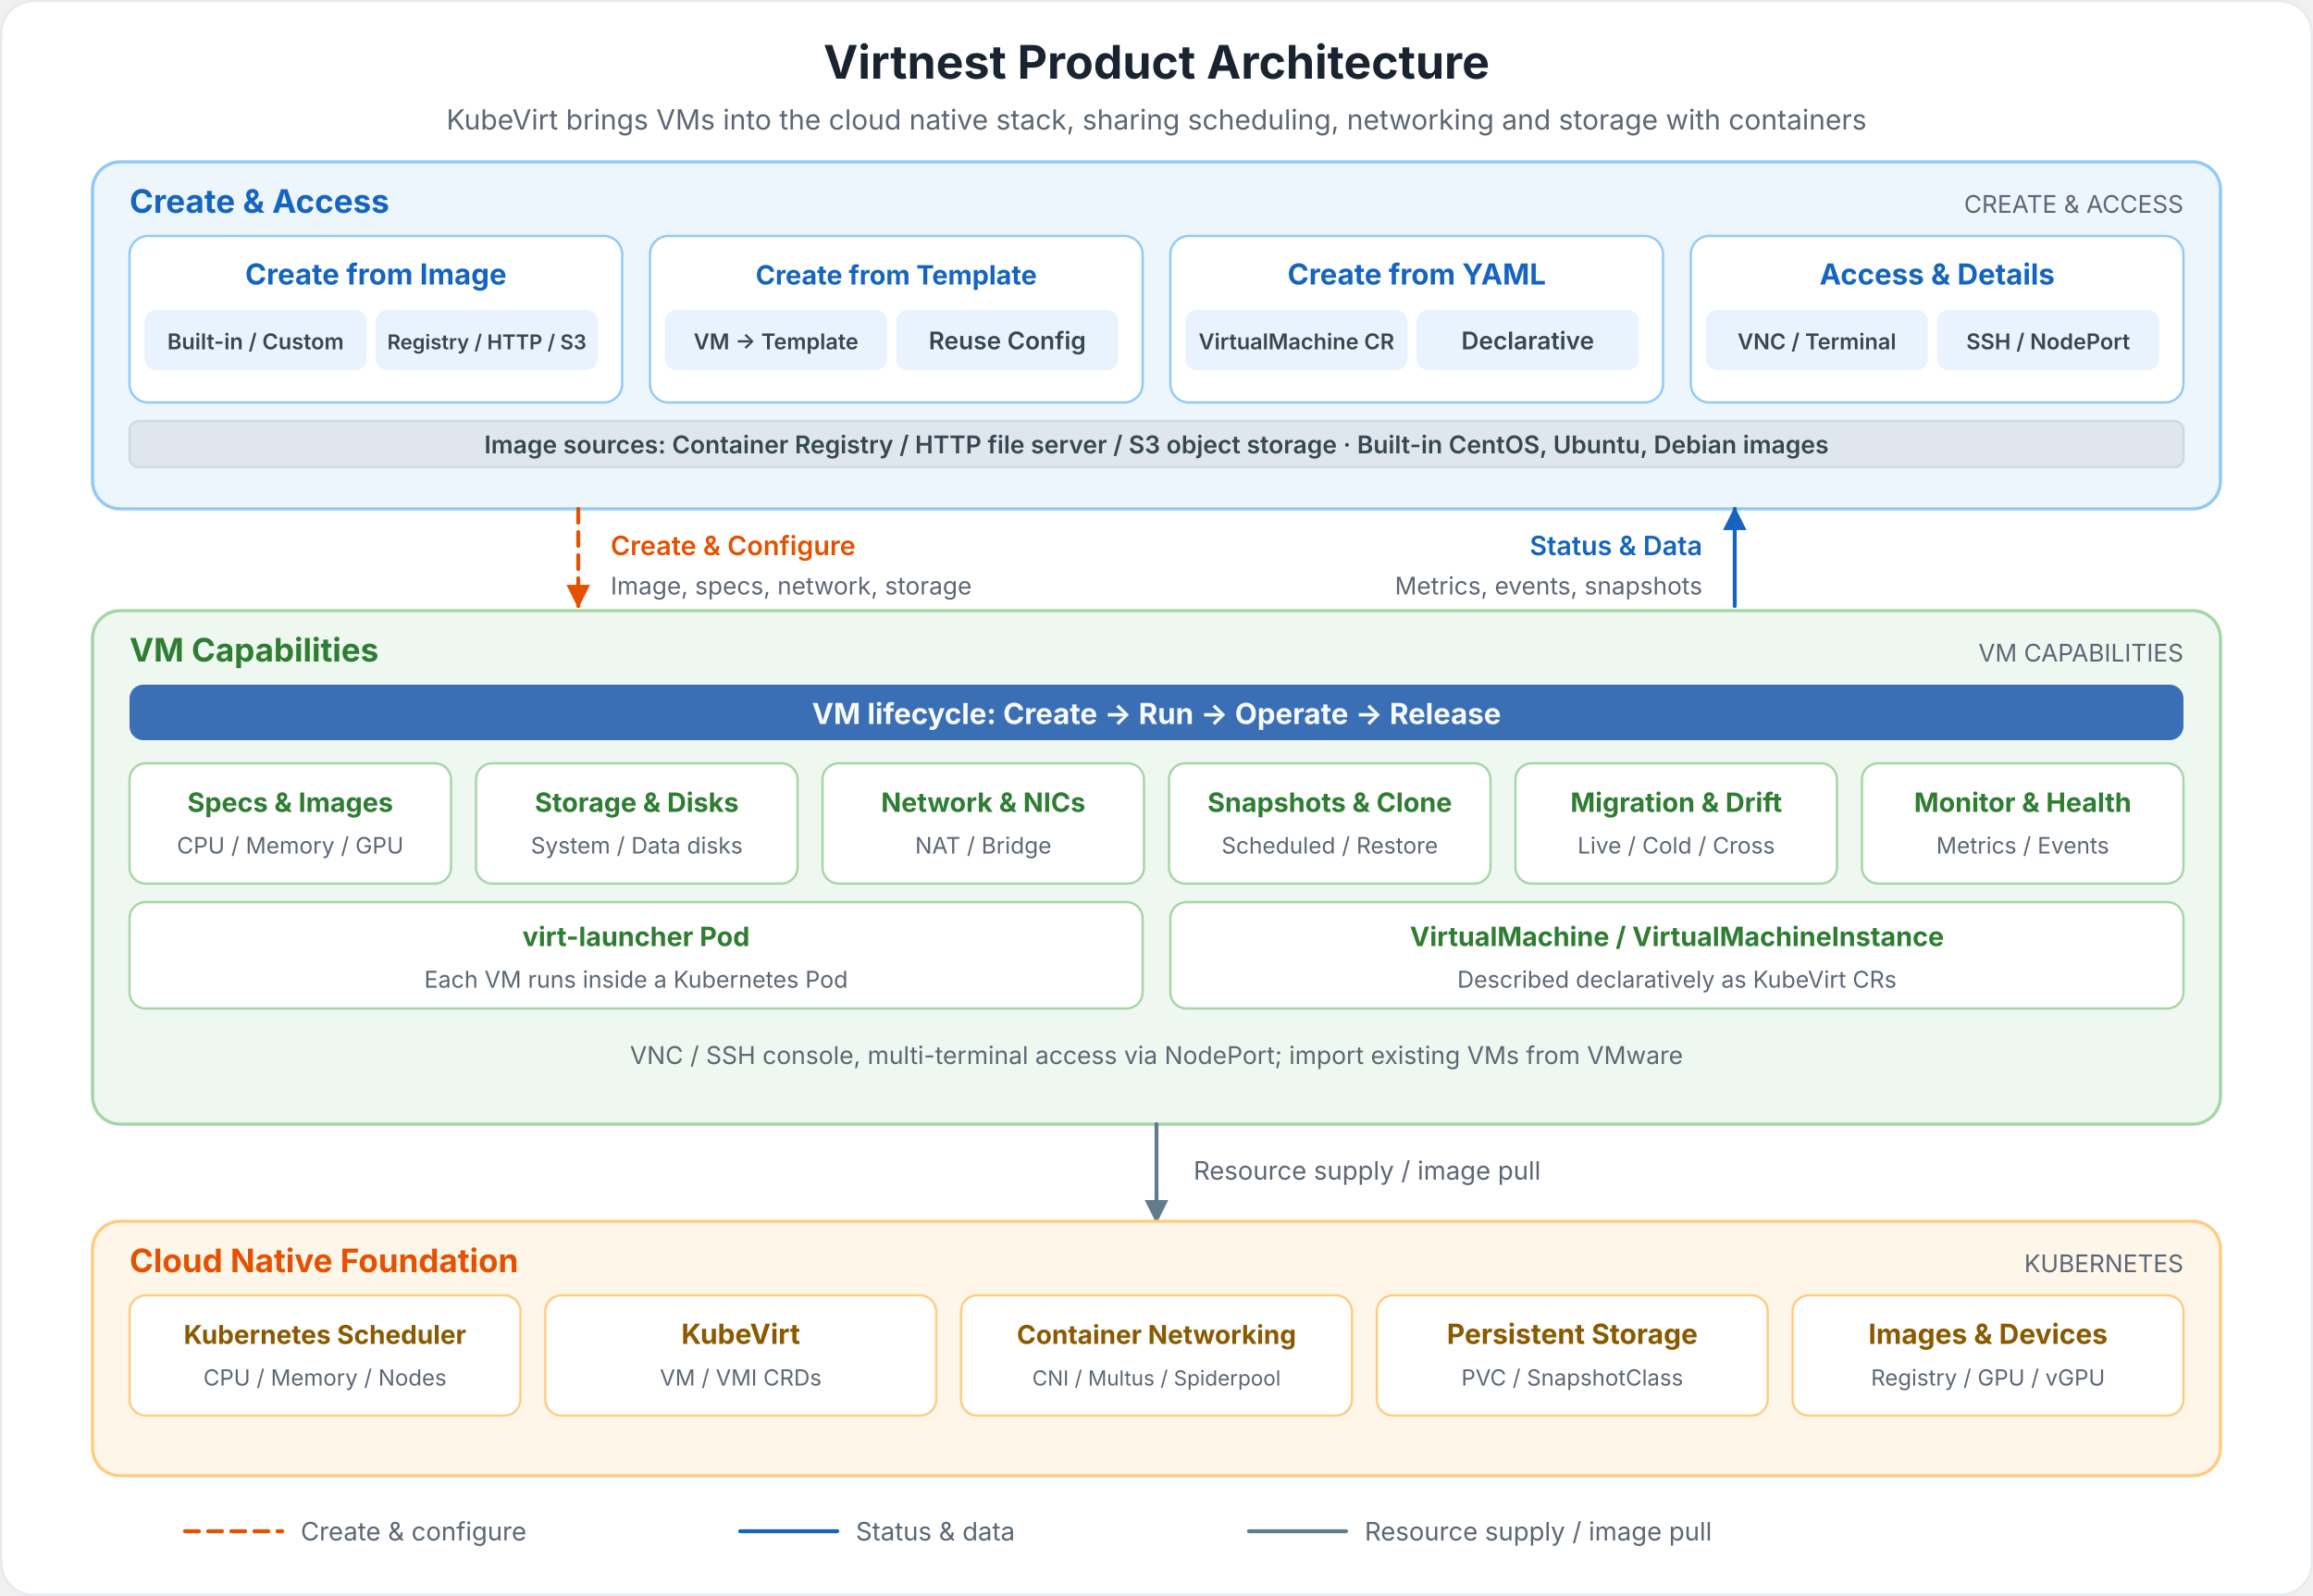
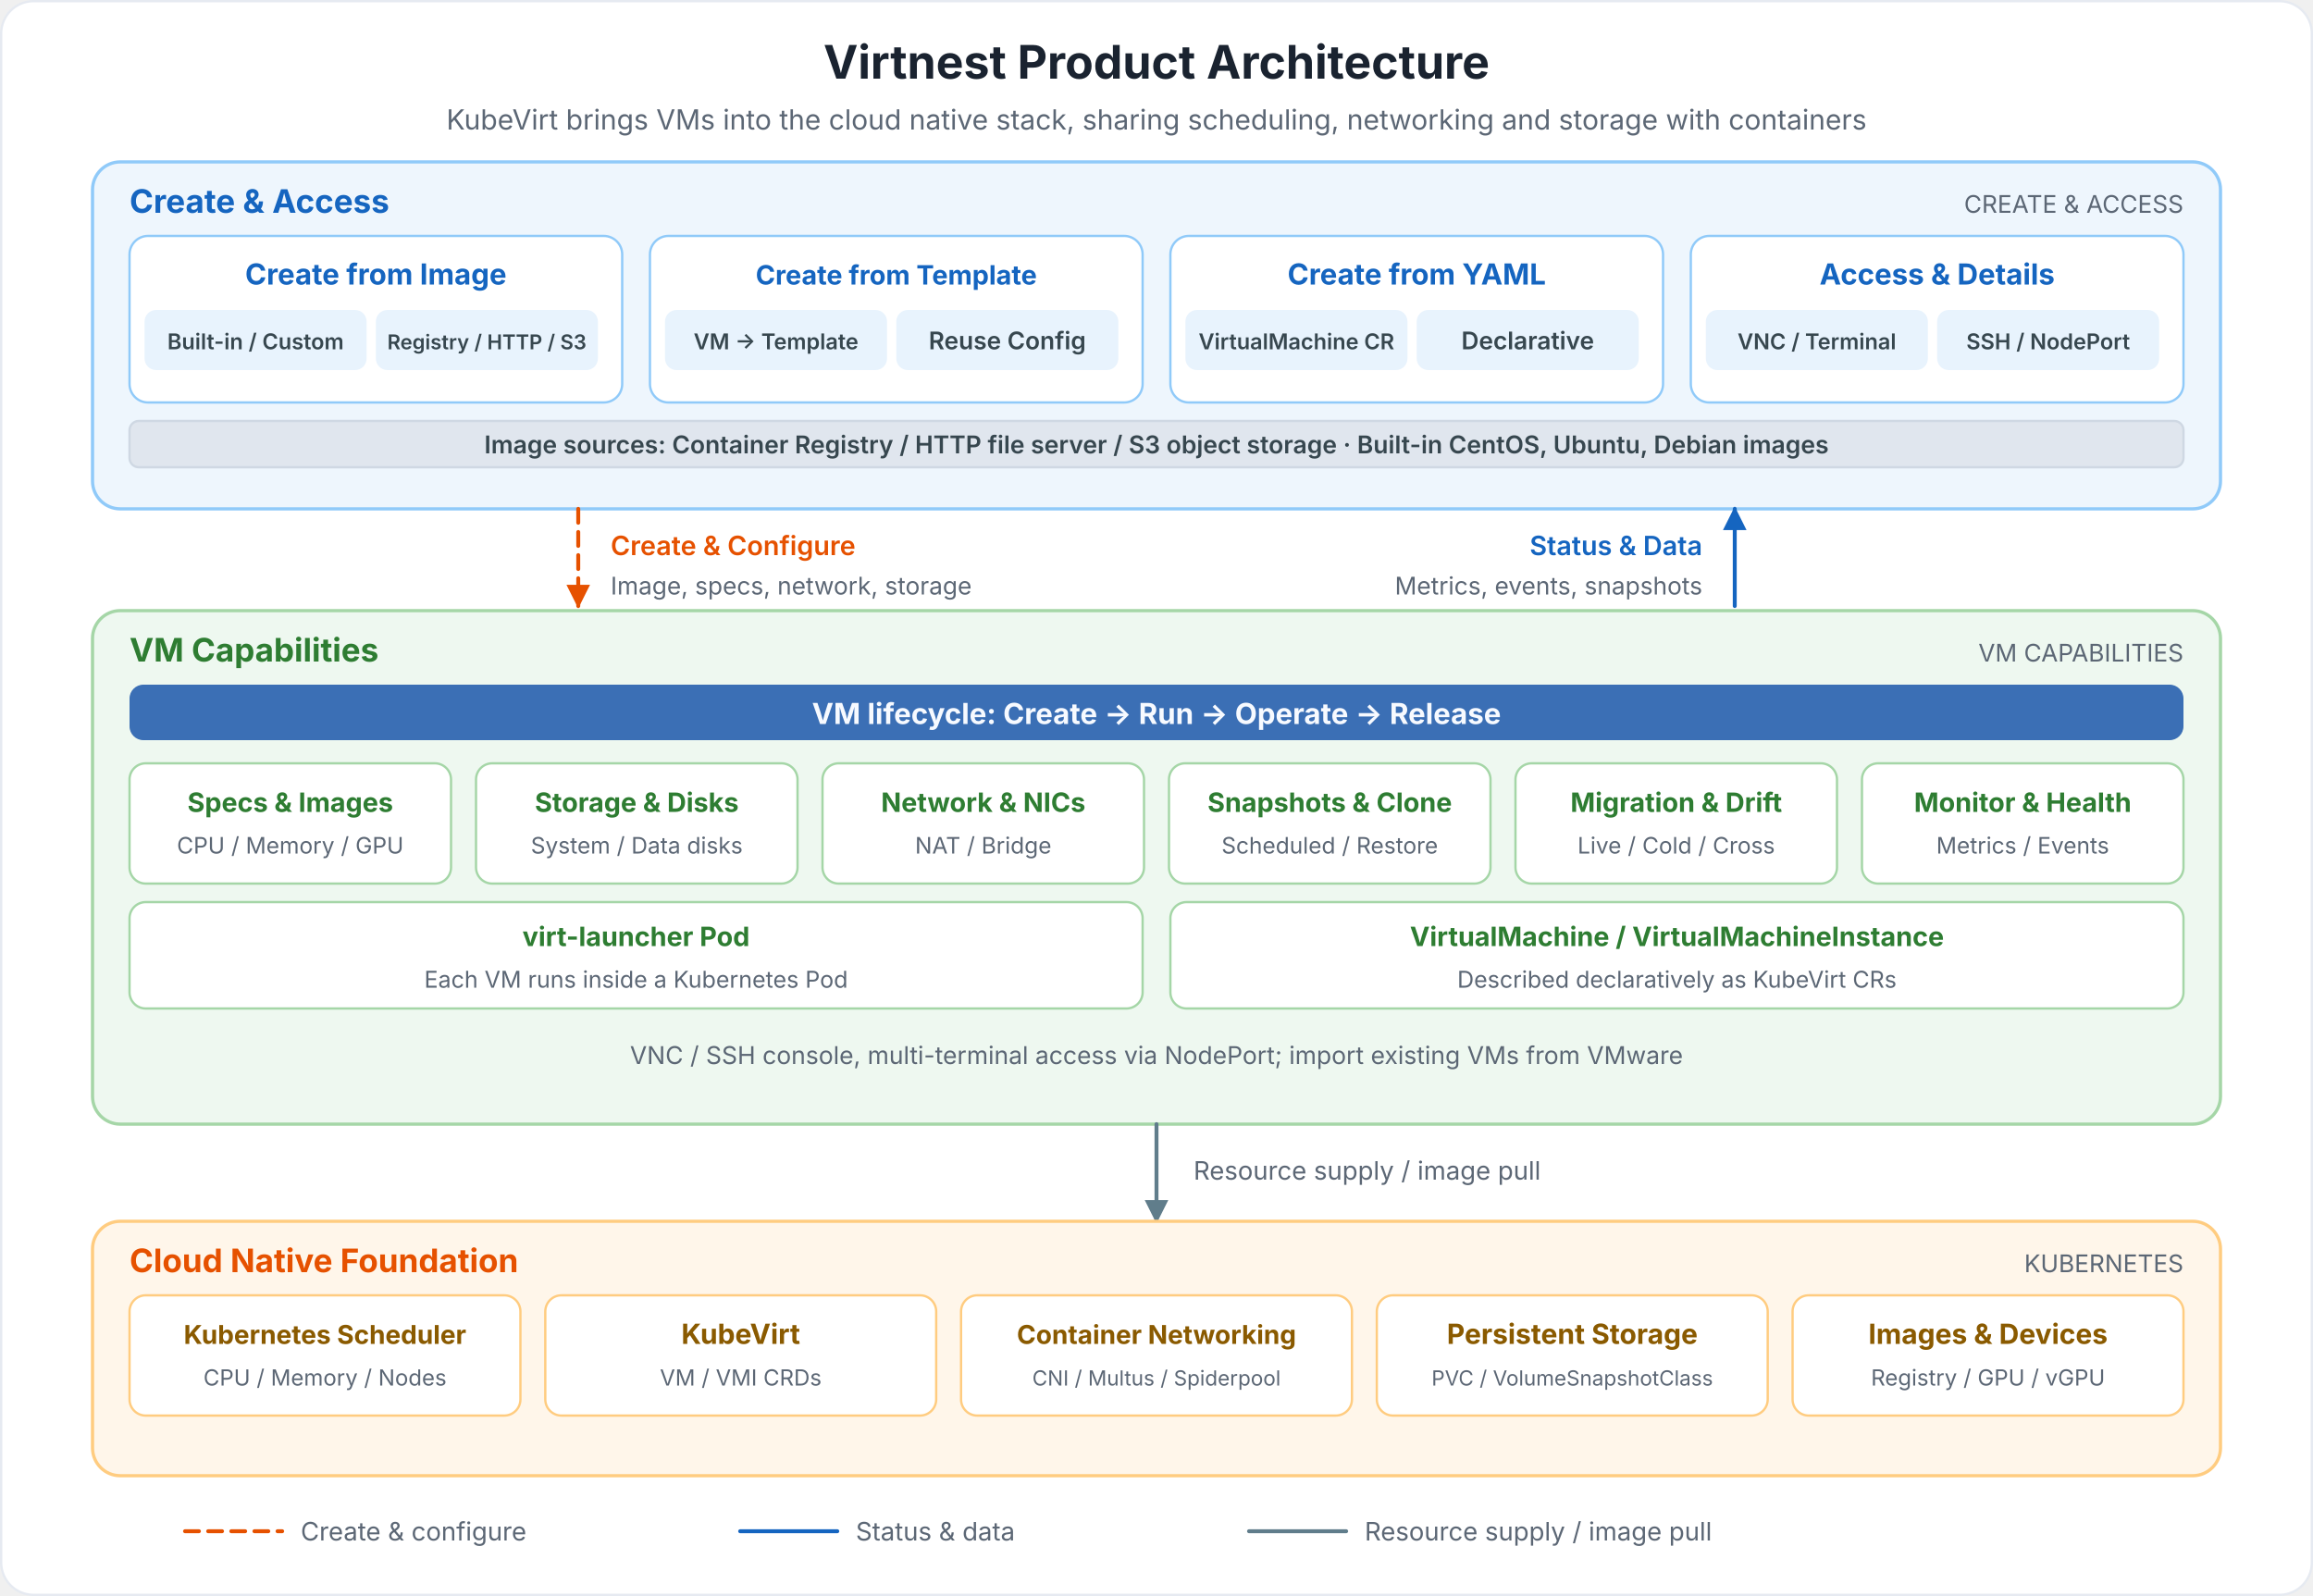
<svg xmlns="http://www.w3.org/2000/svg" width="100%" viewBox="0 0 1000 690" role="img" aria-labelledby="title desc">
  <style>
    @media (prefers-color-scheme: dark) {
      rect[x="0.5"] { fill: rgba(255,255,255,0.015); stroke: #2e3540; }
      [fill="#ffffff"] { fill: #232936; }
      [fill="#f7faff"] { fill: #f7faff; }
      [fill="#eef6fd"] { fill: #18283a; }
      [fill="#eef8f0"] { fill: #182a20; }
      [fill="#fff6ea"] { fill: #2b2418; }
      [fill="#e8f3fd"] { fill: #1c334d; }
      [fill="#e0e6ee"] { fill: #2f3945; }
      [fill="#3b6fb5"] { fill: #1e4a7a; }
      [fill="#1a2330"] { fill: #e6ebf2; }
      [fill="#5c6775"] { fill: #b6bfcb; }
      [fill="#37474f"] { fill: #cfd8dc; }
      [fill="#1565c0"] { fill: #64b5f6; }
      [fill="#2e7d32"] { fill: #81c784; }
      [fill="#e65100"] { fill: #ffb74d; }
      [fill="#8a5a00"] { fill: #ffcc80; }
      [fill="#607d8b"] { fill: #90a4ae; }
      [stroke="#e6eaf1"] { stroke: #2e3540; }
      [stroke="#90caf9"] { stroke: #2c4a6e; }
      [stroke="#a5d6a7"] { stroke: #2f5a3a; }
      [stroke="#ffcc80"] { stroke: #6b542b; }
      [stroke="#cfd8e3"] { stroke: #3a4450; }
      [stroke="#1565c0"] { stroke: #64b5f6; }
      [stroke="#e65100"] { stroke: #ffb74d; }
      [stroke="#607d8b"] { stroke: #90a4ae; }
    }
  </style>
  <defs>
    <marker id="arr-blue" viewBox="0 0 10 10" refX="9" refY="5" markerWidth="6" markerHeight="6" orient="auto-start-reverse">
      <path d="M 0 0 L 10 5 L 0 10 z" fill="#1565c0" />
    </marker>
    <marker id="arr-orange" viewBox="0 0 10 10" refX="9" refY="5" markerWidth="6" markerHeight="6" orient="auto-start-reverse">
      <path d="M 0 0 L 10 5 L 0 10 z" fill="#e65100" />
    </marker>
    <marker id="arr-gray" viewBox="0 0 10 10" refX="9" refY="5" markerWidth="6" markerHeight="6" orient="auto-start-reverse">
      <path d="M 0 0 L 10 5 L 0 10 z" fill="#607d8b" />
    </marker>
  </defs>
  <rect x="0.5" y="0.5" width="999" height="689" rx="14" fill="#ffffff" stroke="#e6eaf1" stroke-width="1" />
  <text x="500.0" y="34" text-anchor="middle" font-family="-apple-system, 'PingFang SC', 'Microsoft YaHei', 'Segoe UI', sans-serif" font-size="20" font-weight="700" fill="#1a2330">Virtnest Product Architecture</text>
  <text x="500.0" y="56" text-anchor="middle" font-family="-apple-system, 'PingFang SC', 'Microsoft YaHei', 'Segoe UI', sans-serif" font-size="12" font-weight="400" fill="#5c6775">KubeVirt brings VMs into the cloud native stack, sharing scheduling, networking and storage with containers</text>
  <rect x="40" y="70" width="920" height="150" rx="12" fill="#eef6fd" stroke="#90caf9" stroke-width="1.4" />
  <text x="56" y="92" text-anchor="start" font-family="-apple-system, 'PingFang SC', 'Microsoft YaHei', 'Segoe UI', sans-serif" font-size="14" font-weight="700" fill="#1565c0">Create &amp; Access</text>
  <text x="944" y="92" text-anchor="end" font-family="-apple-system, 'PingFang SC', 'Microsoft YaHei', 'Segoe UI', sans-serif" font-size="10.5" font-weight="400" fill="#5c6775">CREATE &amp; ACCESS</text>
  <rect x="56" y="102" width="213" height="72" rx="8" fill="#ffffff" stroke="#90caf9" stroke-width="1" />
  <text x="162.5" y="123" text-anchor="middle" font-family="-apple-system, 'PingFang SC', 'Microsoft YaHei', 'Segoe UI', sans-serif" font-size="12.5" font-weight="700" fill="#1565c0">Create from Image</text>
  <rect x="62.5" y="134" width="96" height="26" rx="5" fill="#e8f3fd" stroke="none" stroke-width="1" />
  <text x="110.5" y="151" text-anchor="middle" font-family="-apple-system, 'PingFang SC', 'Microsoft YaHei', 'Segoe UI', sans-serif" font-size="9.4" font-weight="600" fill="#37474f">Built-in / Custom</text>
  <rect x="162.5" y="134" width="96" height="26" rx="5" fill="#e8f3fd" stroke="none" stroke-width="1" />
  <text x="210.5" y="151" text-anchor="middle" font-family="-apple-system, 'PingFang SC', 'Microsoft YaHei', 'Segoe UI', sans-serif" font-size="8.8" font-weight="600" fill="#37474f">Registry / HTTP / S3</text>
  <rect x="281" y="102" width="213" height="72" rx="8" fill="#ffffff" stroke="#90caf9" stroke-width="1" />
  <text x="387.5" y="123" text-anchor="middle" font-family="-apple-system, 'PingFang SC', 'Microsoft YaHei', 'Segoe UI', sans-serif" font-size="11.5" font-weight="700" fill="#1565c0">Create from Template</text>
  <rect x="287.5" y="134" width="96" height="26" rx="5" fill="#e8f3fd" stroke="none" stroke-width="1" />
  <text x="335.5" y="151" text-anchor="middle" font-family="-apple-system, 'PingFang SC', 'Microsoft YaHei', 'Segoe UI', sans-serif" font-size="9.4" font-weight="600" fill="#37474f">VM -&gt; Template</text>
  <rect x="387.5" y="134" width="96" height="26" rx="5" fill="#e8f3fd" stroke="none" stroke-width="1" />
  <text x="435.5" y="151" text-anchor="middle" font-family="-apple-system, 'PingFang SC', 'Microsoft YaHei', 'Segoe UI', sans-serif" font-size="10.5" font-weight="600" fill="#37474f">Reuse Config</text>
  <rect x="506" y="102" width="213" height="72" rx="8" fill="#ffffff" stroke="#90caf9" stroke-width="1" />
  <text x="612.5" y="123" text-anchor="middle" font-family="-apple-system, 'PingFang SC', 'Microsoft YaHei', 'Segoe UI', sans-serif" font-size="12.5" font-weight="700" fill="#1565c0">Create from YAML</text>
  <rect x="512.5" y="134" width="96" height="26" rx="5" fill="#e8f3fd" stroke="none" stroke-width="1" />
  <text x="560.5" y="151" text-anchor="middle" font-family="-apple-system, 'PingFang SC', 'Microsoft YaHei', 'Segoe UI', sans-serif" font-size="9.4" font-weight="600" fill="#37474f">VirtualMachine CR</text>
  <rect x="612.5" y="134" width="96" height="26" rx="5" fill="#e8f3fd" stroke="none" stroke-width="1" />
  <text x="660.5" y="151" text-anchor="middle" font-family="-apple-system, 'PingFang SC', 'Microsoft YaHei', 'Segoe UI', sans-serif" font-size="10.5" font-weight="600" fill="#37474f">Declarative</text>
  <rect x="731" y="102" width="213" height="72" rx="8" fill="#ffffff" stroke="#90caf9" stroke-width="1" />
  <text x="837.5" y="123" text-anchor="middle" font-family="-apple-system, 'PingFang SC', 'Microsoft YaHei', 'Segoe UI', sans-serif" font-size="12.5" font-weight="700" fill="#1565c0">Access &amp; Details</text>
  <rect x="737.5" y="134" width="96" height="26" rx="5" fill="#e8f3fd" stroke="none" stroke-width="1" />
  <text x="785.5" y="151" text-anchor="middle" font-family="-apple-system, 'PingFang SC', 'Microsoft YaHei', 'Segoe UI', sans-serif" font-size="9.4" font-weight="600" fill="#37474f">VNC / Terminal</text>
  <rect x="837.5" y="134" width="96" height="26" rx="5" fill="#e8f3fd" stroke="none" stroke-width="1" />
  <text x="885.5" y="151" text-anchor="middle" font-family="-apple-system, 'PingFang SC', 'Microsoft YaHei', 'Segoe UI', sans-serif" font-size="9.4" font-weight="600" fill="#37474f">SSH / NodePort</text>
  <rect x="56" y="182" width="888" height="20" rx="4" fill="#e0e6ee" stroke="#cfd8e3" stroke-width="1" />
  <text x="500.0" y="196" text-anchor="middle" font-family="-apple-system, 'PingFang SC', 'Microsoft YaHei', 'Segoe UI', sans-serif" font-size="10.6" font-weight="600" fill="#37474f">Image sources: Container Registry  /  HTTP file server  /  S3 object storage  ·  Built-in CentOS, Ubuntu, Debian images</text>
  <path d="M 250 220 V 262" fill="none" stroke="#e65100" stroke-width="1.7" stroke-linecap="round" stroke-linejoin="round" stroke-dasharray="6 4" marker-end="url(#arr-orange)" />
  <text x="264" y="240" text-anchor="start" font-family="-apple-system, 'PingFang SC', 'Microsoft YaHei', 'Segoe UI', sans-serif" font-size="11.5" font-weight="600" fill="#e65100">Create &amp; Configure</text>
  <text x="264" y="257" text-anchor="start" font-family="-apple-system, 'PingFang SC', 'Microsoft YaHei', 'Segoe UI', sans-serif" font-size="10.5" font-weight="400" fill="#5c6775">Image, specs, network, storage</text>
  <path d="M 750 262 V 220" fill="none" stroke="#1565c0" stroke-width="1.7" stroke-linecap="round" stroke-linejoin="round" marker-end="url(#arr-blue)" />
  <text x="736" y="240" text-anchor="end" font-family="-apple-system, 'PingFang SC', 'Microsoft YaHei', 'Segoe UI', sans-serif" font-size="11.5" font-weight="600" fill="#1565c0">Status &amp; Data</text>
  <text x="736" y="257" text-anchor="end" font-family="-apple-system, 'PingFang SC', 'Microsoft YaHei', 'Segoe UI', sans-serif" font-size="10.5" font-weight="400" fill="#5c6775">Metrics, events, snapshots</text>
  <rect x="40" y="264" width="920" height="222" rx="12" fill="#eef8f0" stroke="#a5d6a7" stroke-width="1.4" />
  <text x="56" y="286" text-anchor="start" font-family="-apple-system, 'PingFang SC', 'Microsoft YaHei', 'Segoe UI', sans-serif" font-size="14" font-weight="700" fill="#2e7d32">VM Capabilities</text>
  <text x="944" y="286" text-anchor="end" font-family="-apple-system, 'PingFang SC', 'Microsoft YaHei', 'Segoe UI', sans-serif" font-size="10.5" font-weight="400" fill="#5c6775">VM CAPABILITIES</text>
  <rect x="56" y="296" width="888" height="24" rx="6" fill="#3b6fb5" stroke="none" stroke-width="1" />
  <text x="500.0" y="313" text-anchor="middle" font-family="-apple-system, 'PingFang SC', 'Microsoft YaHei', 'Segoe UI', sans-serif" font-size="12.5" font-weight="700" fill="#f7faff">VM lifecycle: Create -&gt; Run -&gt; Operate -&gt; Release</text>
  <rect x="56.0" y="330" width="139" height="52" rx="7" fill="#ffffff" stroke="#a5d6a7" stroke-width="1" />
  <text x="125.5" y="351" text-anchor="middle" font-family="-apple-system, 'PingFang SC', 'Microsoft YaHei', 'Segoe UI', sans-serif" font-size="11.5" font-weight="700" fill="#2e7d32">Specs &amp; Images</text>
  <text x="125.5" y="369" text-anchor="middle" font-family="-apple-system, 'PingFang SC', 'Microsoft YaHei', 'Segoe UI', sans-serif" font-size="9.8" font-weight="400" fill="#5c6775">CPU / Memory / GPU</text>
  <rect x="205.8" y="330" width="139" height="52" rx="7" fill="#ffffff" stroke="#a5d6a7" stroke-width="1" />
  <text x="275.3" y="351" text-anchor="middle" font-family="-apple-system, 'PingFang SC', 'Microsoft YaHei', 'Segoe UI', sans-serif" font-size="11.5" font-weight="700" fill="#2e7d32">Storage &amp; Disks</text>
  <text x="275.3" y="369" text-anchor="middle" font-family="-apple-system, 'PingFang SC', 'Microsoft YaHei', 'Segoe UI', sans-serif" font-size="9.8" font-weight="400" fill="#5c6775">System / Data disks</text>
  <rect x="355.6" y="330" width="139" height="52" rx="7" fill="#ffffff" stroke="#a5d6a7" stroke-width="1" />
  <text x="425.1" y="351" text-anchor="middle" font-family="-apple-system, 'PingFang SC', 'Microsoft YaHei', 'Segoe UI', sans-serif" font-size="11.5" font-weight="700" fill="#2e7d32">Network &amp; NICs</text>
  <text x="425.1" y="369" text-anchor="middle" font-family="-apple-system, 'PingFang SC', 'Microsoft YaHei', 'Segoe UI', sans-serif" font-size="9.8" font-weight="400" fill="#5c6775">NAT / Bridge</text>
  <rect x="505.4" y="330" width="139" height="52" rx="7" fill="#ffffff" stroke="#a5d6a7" stroke-width="1" />
  <text x="574.9" y="351" text-anchor="middle" font-family="-apple-system, 'PingFang SC', 'Microsoft YaHei', 'Segoe UI', sans-serif" font-size="11.5" font-weight="700" fill="#2e7d32">Snapshots &amp; Clone</text>
  <text x="574.9" y="369" text-anchor="middle" font-family="-apple-system, 'PingFang SC', 'Microsoft YaHei', 'Segoe UI', sans-serif" font-size="9.8" font-weight="400" fill="#5c6775">Scheduled / Restore</text>
  <rect x="655.2" y="330" width="139" height="52" rx="7" fill="#ffffff" stroke="#a5d6a7" stroke-width="1" />
  <text x="724.7" y="351" text-anchor="middle" font-family="-apple-system, 'PingFang SC', 'Microsoft YaHei', 'Segoe UI', sans-serif" font-size="11.5" font-weight="700" fill="#2e7d32">Migration &amp; Drift</text>
  <text x="724.7" y="369" text-anchor="middle" font-family="-apple-system, 'PingFang SC', 'Microsoft YaHei', 'Segoe UI', sans-serif" font-size="9.8" font-weight="400" fill="#5c6775">Live / Cold / Cross</text>
  <rect x="805.0" y="330" width="139" height="52" rx="7" fill="#ffffff" stroke="#a5d6a7" stroke-width="1" />
  <text x="874.5" y="351" text-anchor="middle" font-family="-apple-system, 'PingFang SC', 'Microsoft YaHei', 'Segoe UI', sans-serif" font-size="11.5" font-weight="700" fill="#2e7d32">Monitor &amp; Health</text>
  <text x="874.5" y="369" text-anchor="middle" font-family="-apple-system, 'PingFang SC', 'Microsoft YaHei', 'Segoe UI', sans-serif" font-size="9.8" font-weight="400" fill="#5c6775">Metrics / Events</text>
  <rect x="56.0" y="390" width="438.0" height="46" rx="7" fill="#ffffff" stroke="#a5d6a7" stroke-width="1" />
  <text x="275.0" y="409" text-anchor="middle" font-family="-apple-system, 'PingFang SC', 'Microsoft YaHei', 'Segoe UI', sans-serif" font-size="11.5" font-weight="700" fill="#2e7d32">virt-launcher Pod</text>
  <text x="275.0" y="427" text-anchor="middle" font-family="-apple-system, 'PingFang SC', 'Microsoft YaHei', 'Segoe UI', sans-serif" font-size="10" font-weight="400" fill="#5c6775">Each VM runs inside a Kubernetes Pod</text>
  <rect x="506.0" y="390" width="438.0" height="46" rx="7" fill="#ffffff" stroke="#a5d6a7" stroke-width="1" />
  <text x="725.0" y="409" text-anchor="middle" font-family="-apple-system, 'PingFang SC', 'Microsoft YaHei', 'Segoe UI', sans-serif" font-size="11.5" font-weight="700" fill="#2e7d32">VirtualMachine / VirtualMachineInstance</text>
  <text x="725.0" y="427" text-anchor="middle" font-family="-apple-system, 'PingFang SC', 'Microsoft YaHei', 'Segoe UI', sans-serif" font-size="10" font-weight="400" fill="#5c6775">Described declaratively as KubeVirt CRs</text>
  <text x="500.0" y="460" text-anchor="middle" font-family="-apple-system, 'PingFang SC', 'Microsoft YaHei', 'Segoe UI', sans-serif" font-size="10.6" font-weight="400" fill="#5c6775">VNC / SSH console, multi-terminal access via NodePort; import existing VMs from VMware</text>
  <path d="M 500 486 V 528" fill="none" stroke="#607d8b" stroke-width="1.7" stroke-linecap="round" stroke-linejoin="round" marker-end="url(#arr-gray)" />
  <text x="516" y="510" text-anchor="start" font-family="-apple-system, 'PingFang SC', 'Microsoft YaHei', 'Segoe UI', sans-serif" font-size="11" font-weight="400" fill="#5c6775">Resource supply / image pull</text>
  <rect x="40" y="528" width="920" height="110" rx="12" fill="#fff6ea" stroke="#ffcc80" stroke-width="1.4" />
  <text x="56" y="550" text-anchor="start" font-family="-apple-system, 'PingFang SC', 'Microsoft YaHei', 'Segoe UI', sans-serif" font-size="14" font-weight="700" fill="#e65100">Cloud Native Foundation</text>
  <text x="944" y="550" text-anchor="end" font-family="-apple-system, 'PingFang SC', 'Microsoft YaHei', 'Segoe UI', sans-serif" font-size="10.5" font-weight="400" fill="#5c6775">KUBERNETES</text>
  <rect x="56.0" y="560" width="169" height="52" rx="7" fill="#ffffff" stroke="#ffcc80" stroke-width="1" />
  <text x="140.5" y="581" text-anchor="middle" font-family="-apple-system, 'PingFang SC', 'Microsoft YaHei', 'Segoe UI', sans-serif" font-size="11.2" font-weight="700" fill="#8a5a00">Kubernetes Scheduler</text>
  <text x="140.5" y="599" text-anchor="middle" font-family="-apple-system, 'PingFang SC', 'Microsoft YaHei', 'Segoe UI', sans-serif" font-size="9.6" font-weight="400" fill="#5c6775">CPU / Memory / Nodes</text>
  <rect x="235.75" y="560" width="169" height="52" rx="7" fill="#ffffff" stroke="#ffcc80" stroke-width="1" />
  <text x="320.25" y="581" text-anchor="middle" font-family="-apple-system, 'PingFang SC', 'Microsoft YaHei', 'Segoe UI', sans-serif" font-size="12" font-weight="700" fill="#8a5a00">KubeVirt</text>
  <text x="320.25" y="599" text-anchor="middle" font-family="-apple-system, 'PingFang SC', 'Microsoft YaHei', 'Segoe UI', sans-serif" font-size="9.6" font-weight="400" fill="#5c6775">VM / VMI CRDs</text>
  <rect x="415.5" y="560" width="169" height="52" rx="7" fill="#ffffff" stroke="#ffcc80" stroke-width="1" />
  <text x="500.0" y="581" text-anchor="middle" font-family="-apple-system, 'PingFang SC', 'Microsoft YaHei', 'Segoe UI', sans-serif" font-size="11.2" font-weight="700" fill="#8a5a00">Container Networking</text>
  <text x="500.0" y="599" text-anchor="middle" font-family="-apple-system, 'PingFang SC', 'Microsoft YaHei', 'Segoe UI', sans-serif" font-size="9.0" font-weight="400" fill="#5c6775">CNI / Multus / Spiderpool</text>
  <rect x="595.25" y="560" width="169" height="52" rx="7" fill="#ffffff" stroke="#ffcc80" stroke-width="1" />
  <text x="679.75" y="581" text-anchor="middle" font-family="-apple-system, 'PingFang SC', 'Microsoft YaHei', 'Segoe UI', sans-serif" font-size="12" font-weight="700" fill="#8a5a00">Persistent Storage</text>
-   <text x="679.75" y="599" text-anchor="middle" font-family="-apple-system, 'PingFang SC', 'Microsoft YaHei', 'Segoe UI', sans-serif" font-size="9.6" font-weight="400" fill="#5c6775">PVC / SnapshotClass</text>
+   <text x="679.75" y="599" text-anchor="middle" font-family="-apple-system, 'PingFang SC', 'Microsoft YaHei', 'Segoe UI', sans-serif" font-size="9.0" font-weight="400" fill="#5c6775">PVC / VolumeSnapshotClass</text>
  <rect x="775.0" y="560" width="169" height="52" rx="7" fill="#ffffff" stroke="#ffcc80" stroke-width="1" />
  <text x="859.5" y="581" text-anchor="middle" font-family="-apple-system, 'PingFang SC', 'Microsoft YaHei', 'Segoe UI', sans-serif" font-size="12" font-weight="700" fill="#8a5a00">Images &amp; Devices</text>
  <text x="859.5" y="599" text-anchor="middle" font-family="-apple-system, 'PingFang SC', 'Microsoft YaHei', 'Segoe UI', sans-serif" font-size="9.6" font-weight="400" fill="#5c6775">Registry / GPU / vGPU</text>
  <path d="M 80 662 H 122" fill="none" stroke="#e65100" stroke-width="1.7" stroke-linecap="round" stroke-linejoin="round" stroke-dasharray="6 4" />
  <text x="130" y="666" text-anchor="start" font-family="-apple-system, 'PingFang SC', 'Microsoft YaHei', 'Segoe UI', sans-serif" font-size="11" font-weight="400" fill="#5c6775">Create &amp; configure</text>
  <path d="M 320 662 H 362" fill="none" stroke="#1565c0" stroke-width="1.7" stroke-linecap="round" stroke-linejoin="round" />
  <text x="370" y="666" text-anchor="start" font-family="-apple-system, 'PingFang SC', 'Microsoft YaHei', 'Segoe UI', sans-serif" font-size="11" font-weight="400" fill="#5c6775">Status &amp; data</text>
  <path d="M 540 662 H 582" fill="none" stroke="#607d8b" stroke-width="1.7" stroke-linecap="round" stroke-linejoin="round" />
  <text x="590" y="666" text-anchor="start" font-family="-apple-system, 'PingFang SC', 'Microsoft YaHei', 'Segoe UI', sans-serif" font-size="11" font-weight="400" fill="#5c6775">Resource supply / image pull</text>
</svg>
